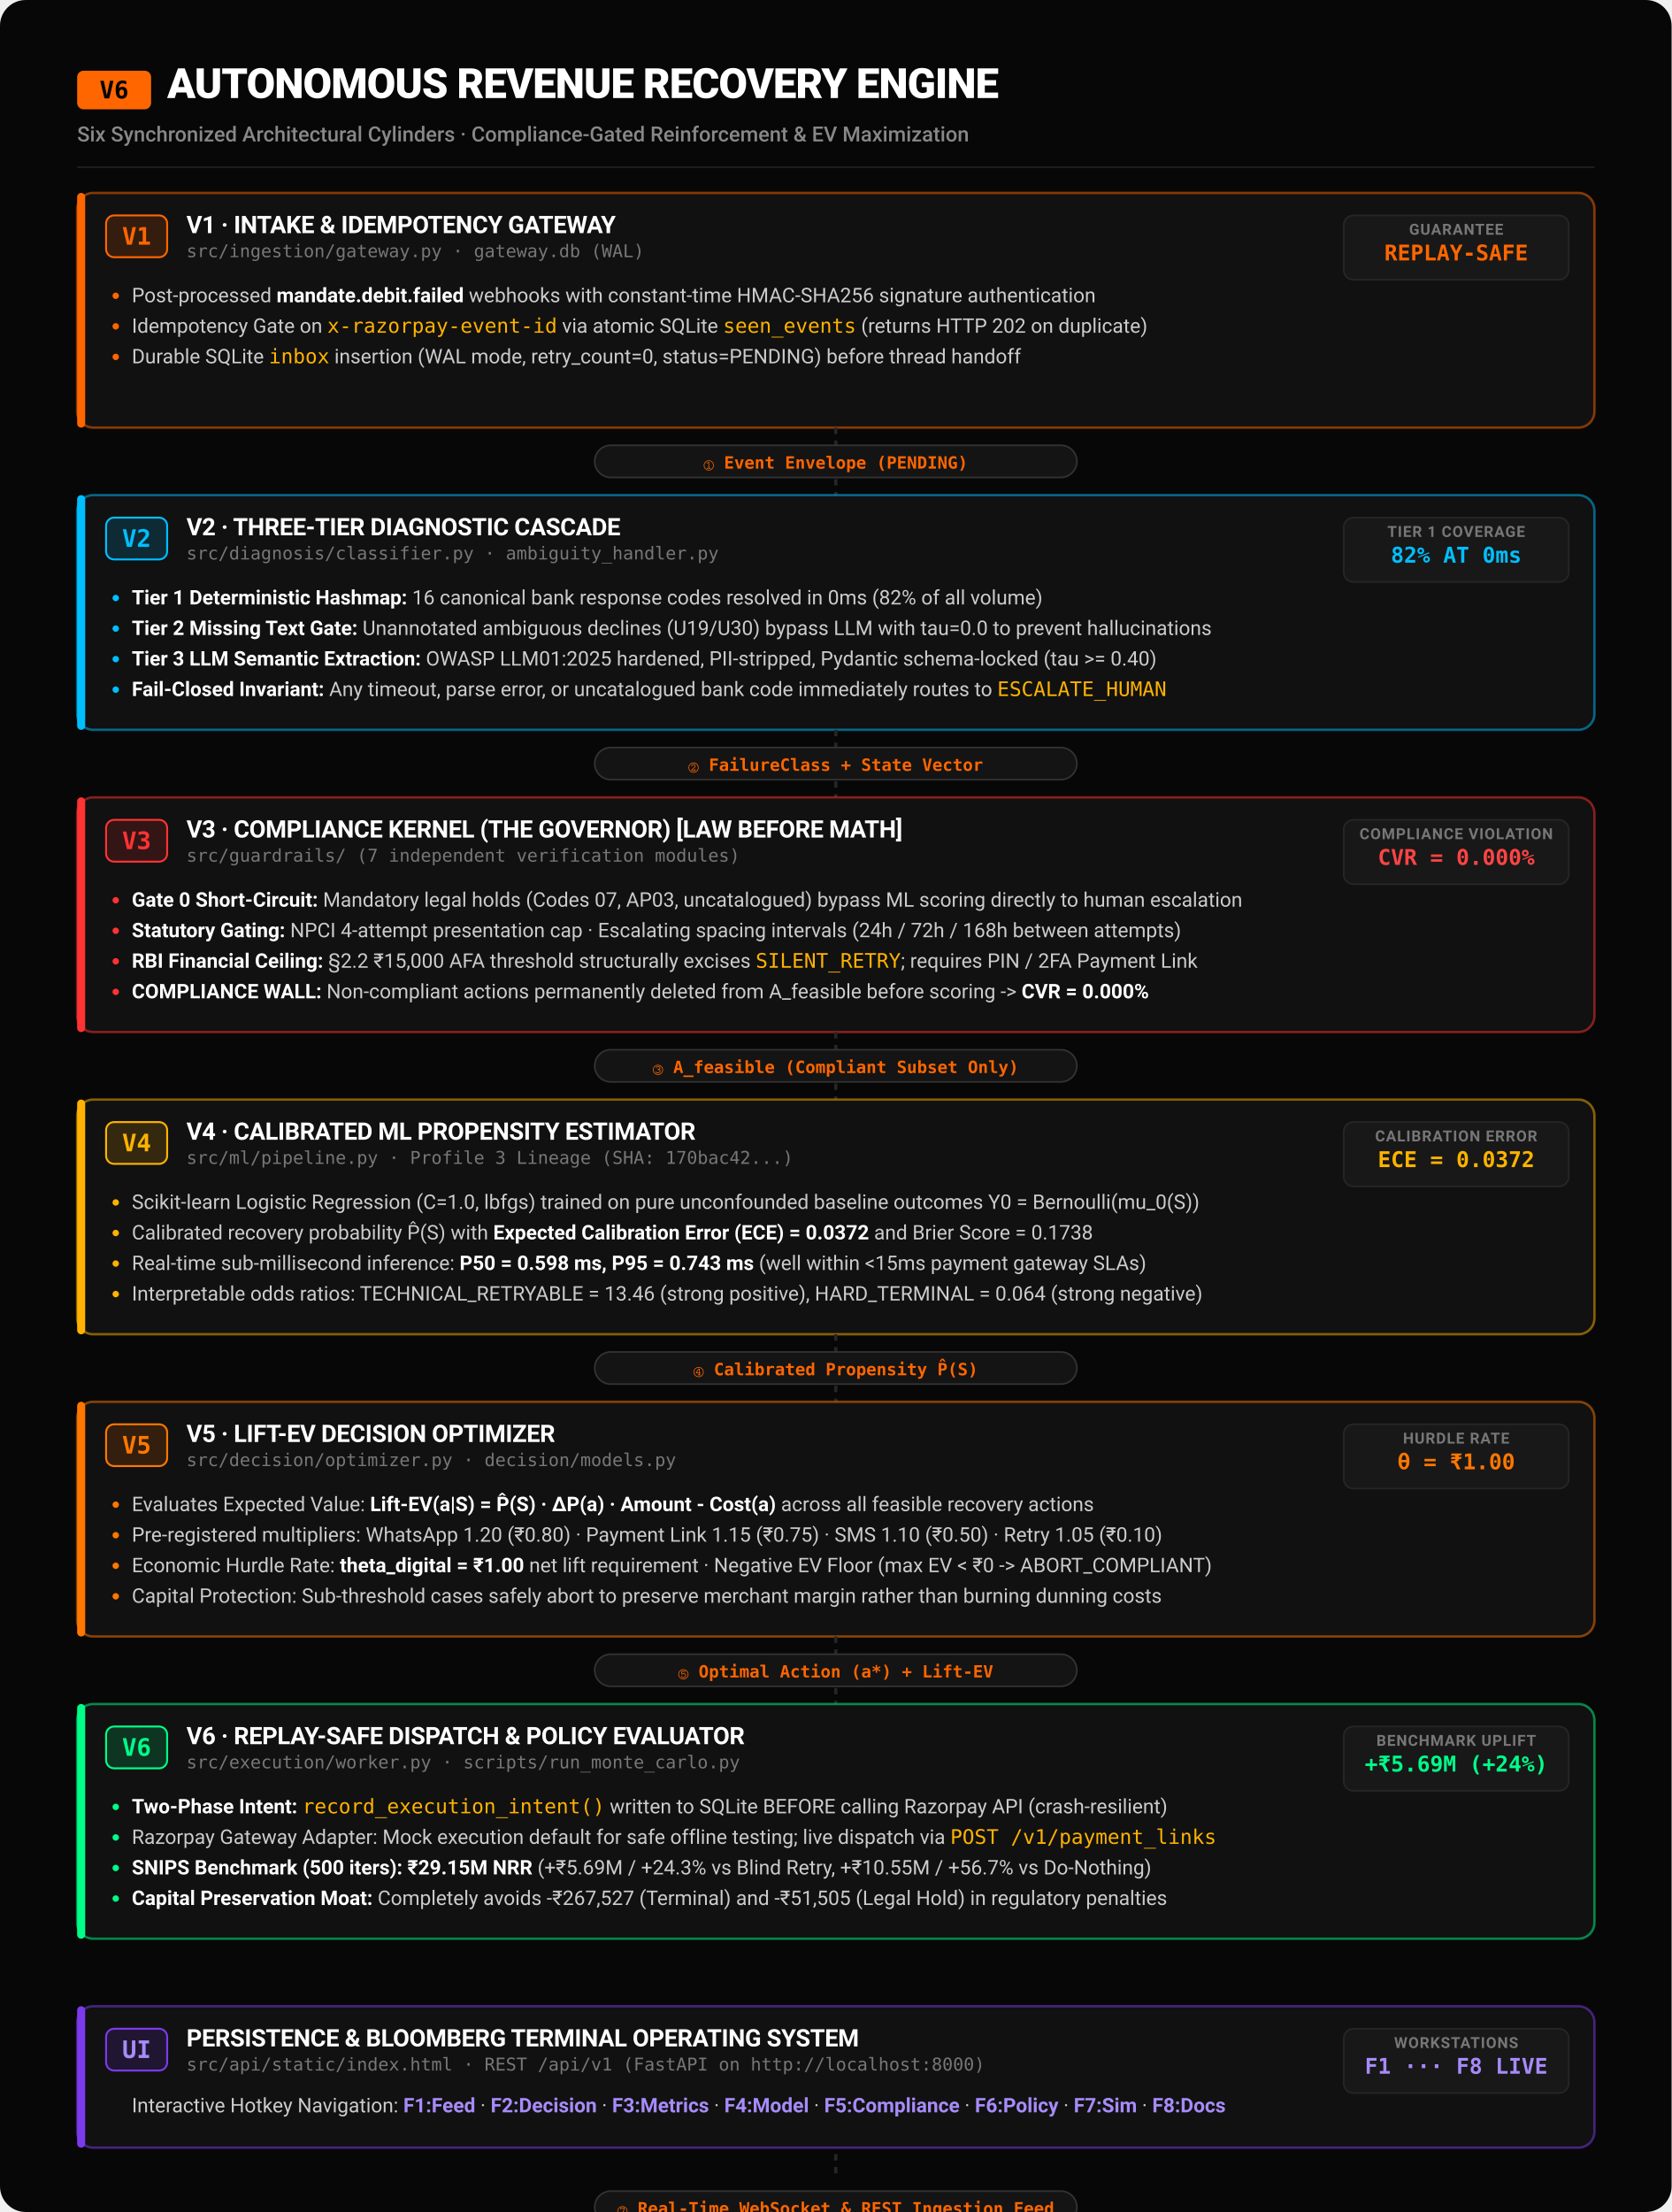
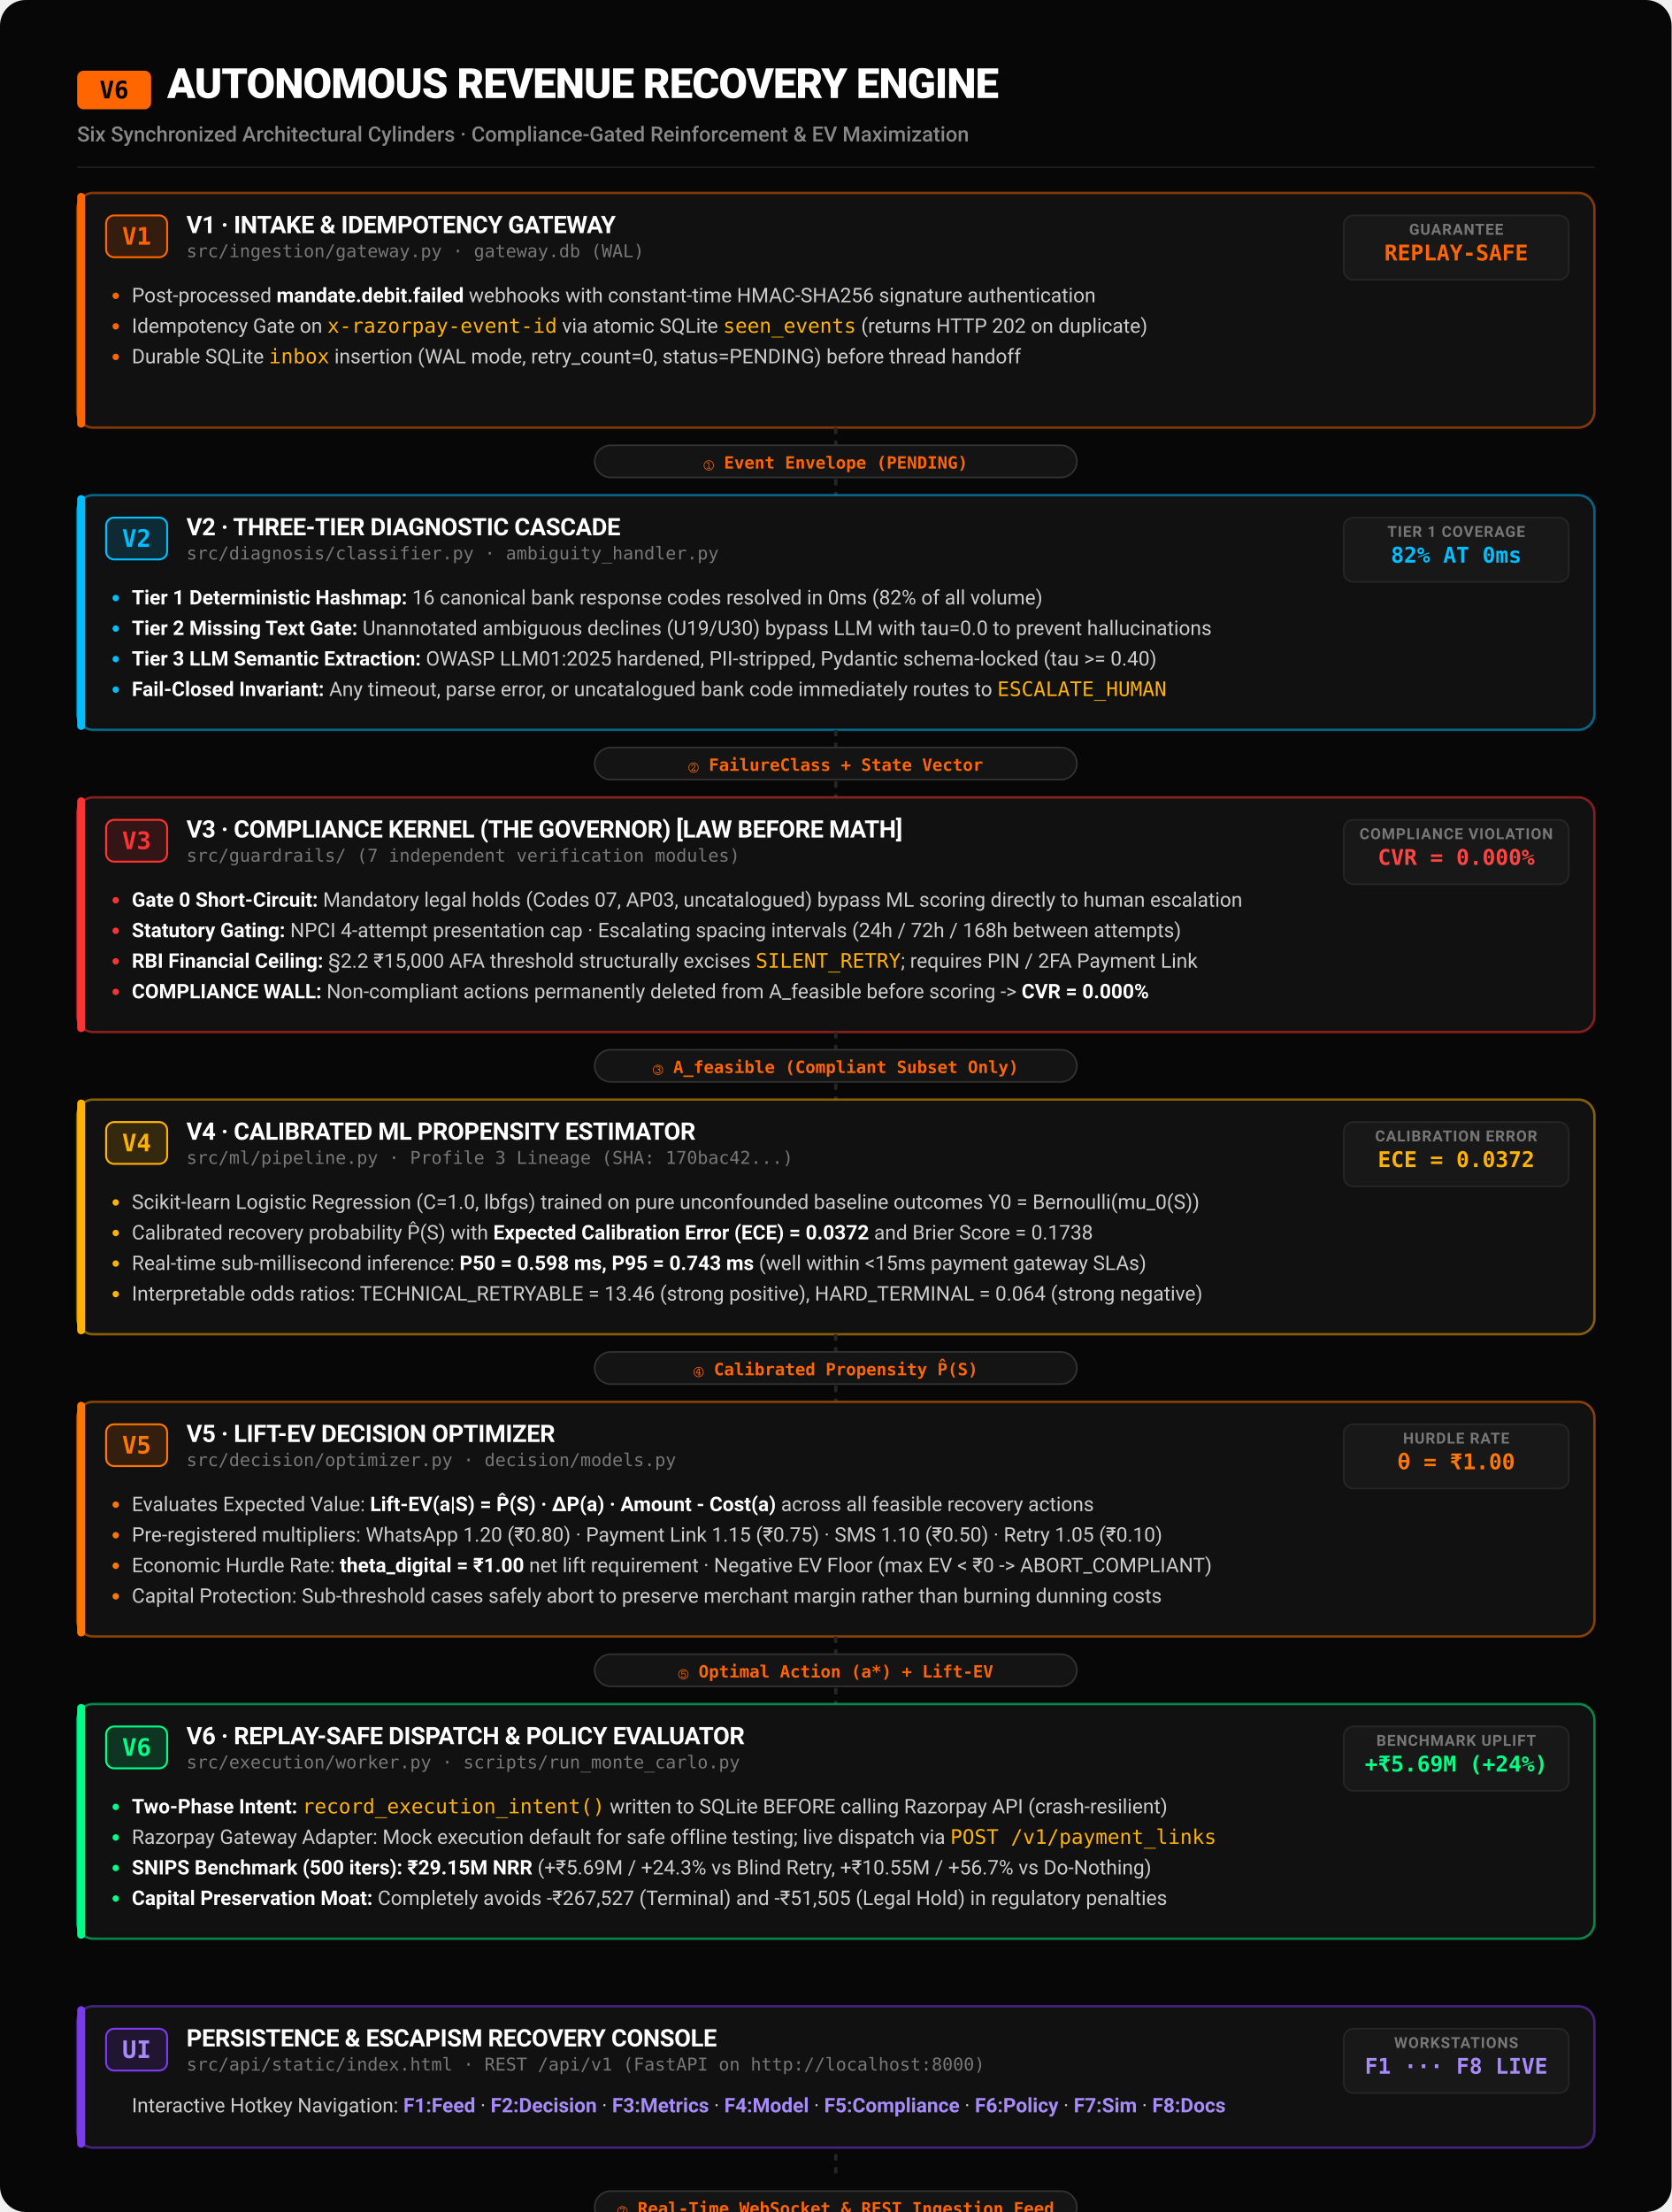
<svg xmlns="http://www.w3.org/2000/svg" viewBox="0 0 1040 1376" width="1040" height="1376">
  <defs>
    <style>
      .bg { fill: #070707; }
      .title { font-family: -apple-system, BlinkMacSystemFont, 'Segoe UI', Roboto, sans-serif; font-weight: 800; fill: #FFFFFF; font-size: 26px; letter-spacing: -0.5px; }
      .subtitle { font-family: -apple-system, BlinkMacSystemFont, 'Segoe UI', Roboto, sans-serif; font-weight: 500; fill: #888888; font-size: 13px; }
      .card-bg { fill: #111111; stroke-width: 1.5px; }
      .cylinder-num { font-family: 'SF Mono', Menlo, Consolas, monospace; font-weight: 800; font-size: 15px; text-anchor: middle; dominant-baseline: central; }
      .card-title { font-family: -apple-system, BlinkMacSystemFont, 'Segoe UI', Roboto, sans-serif; font-weight: 700; font-size: 15px; fill: #FFFFFF; letter-spacing: -0.2px; }
      .card-file { font-family: 'SF Mono', Menlo, Consolas, monospace; font-size: 11px; fill: #777777; }
      .card-body { font-family: -apple-system, BlinkMacSystemFont, 'Segoe UI', Roboto, sans-serif; font-weight: 400; font-size: 12.5px; fill: #CCCCCC; }
      .card-metric-lbl { font-family: -apple-system, BlinkMacSystemFont, 'Segoe UI', Roboto, sans-serif; font-size: 9.5px; font-weight: 700; fill: #777777; text-transform: uppercase; letter-spacing: 0.5px; }
      .card-metric-val { font-family: 'SF Mono', Menlo, Consolas, monospace; font-size: 13.5px; font-weight: 700; }
      .conn-line { stroke: #262626; stroke-width: 2px; stroke-dasharray: 4,4; }
      .conn-pill { fill: #141414; stroke: #333333; stroke-width: 1px; rx: 10px; ry: 10px; }
      .conn-text { font-family: 'SF Mono', Menlo, Consolas, monospace; font-size: 10.5px; font-weight: 600; fill: #FF6600; text-anchor: middle; dominant-baseline: central; }
    </style>
  </defs>
  <rect class="bg" width="1040" height="1376" rx="16" />
  <g transform="translate(48, 44)">
    <rect x="0" y="0" width="46" height="24" rx="4" fill="#FF6600" />
    <text x="23" y="12" class="cylinder-num" fill="#000000" font-size="12">V6</text>
    <text x="56" y="17" class="title">AUTONOMOUS REVENUE RECOVERY ENGINE</text>
    <text x="0" y="44" class="subtitle">Six Synchronized Architectural Cylinders · Compliance-Gated Reinforcement &amp; EV Maximization</text>
  </g>
  <line x1="48" y1="104" x2="992" y2="104" stroke="#1F1F1F" stroke-width="1" />
  <g transform="translate(48, 120)">
    <rect class="card-bg" width="944" height="146" rx="10" stroke="#FF6600" stroke-opacity="0.5" />
    <rect x="0" y="0" width="5" height="146" rx="2.5" fill="#FF6600" />
    <rect x="18" y="14" width="38" height="26" rx="5" fill="#FF6600" fill-opacity="0.15" stroke="#FF6600" stroke-width="1.2" />
    <text x="37" y="27" class="cylinder-num" fill="#FF6600">V1</text>
    <text x="68" y="25" class="card-title">V1 · INTAKE &amp; IDEMPOTENCY GATEWAY</text>
    <text x="68" y="40" class="card-file">src/ingestion/gateway.py · gateway.db (WAL)</text>
    <rect x="788" y="14" width="140" height="40" rx="6" fill="#181818" stroke="#262626" stroke-width="1" />
    <text x="858" y="26" class="card-metric-lbl" text-anchor="middle">GUARANTEE</text>
    <text x="858" y="42" class="card-metric-val" fill="#FF6600" text-anchor="middle">REPLAY-SAFE</text>
    <g transform="translate(22, 54)">
      <circle cx="2" cy="10" r="2" fill="#FF6600" />
      <text x="12" y="14" class="card-body">Post-processed <tspan font-weight="700" fill="#FFFFFF">mandate.debit.failed</tspan> webhooks with constant-time HMAC-SHA256 signature authentication</text>
      <circle cx="2" cy="29" r="2" fill="#FF6600" />
      <text x="12" y="33" class="card-body">Idempotency Gate on <tspan font-family="monospace" fill="#FFB300">x-razorpay-event-id</tspan> via atomic SQLite <tspan font-family="monospace" fill="#FFB300">seen_events</tspan> (returns HTTP 202 on duplicate)</text>
      <circle cx="2" cy="48" r="2" fill="#FF6600" />
      <text x="12" y="52" class="card-body">Durable SQLite <tspan font-family="monospace" fill="#FFB300">inbox</tspan> insertion (WAL mode, retry_count=0, status=PENDING) before thread handoff</text>
    </g>
  </g>
  <line x1="520" y1="266" x2="520" y2="308" class="conn-line" />
  <rect x="370" y="277" width="300" height="20" class="conn-pill" />
  <text x="520" y="287" class="conn-text">① Event Envelope (PENDING)</text>
  <g transform="translate(48, 308)">
    <rect class="card-bg" width="944" height="146" rx="10" stroke="#00BFFF" stroke-opacity="0.5" />
    <rect x="0" y="0" width="5" height="146" rx="2.5" fill="#00BFFF" />
    <rect x="18" y="14" width="38" height="26" rx="5" fill="#00BFFF" fill-opacity="0.15" stroke="#00BFFF" stroke-width="1.2" />
    <text x="37" y="27" class="cylinder-num" fill="#00BFFF">V2</text>
    <text x="68" y="25" class="card-title">V2 · THREE-TIER DIAGNOSTIC CASCADE</text>
    <text x="68" y="40" class="card-file">src/diagnosis/classifier.py · ambiguity_handler.py</text>
    <rect x="788" y="14" width="140" height="40" rx="6" fill="#181818" stroke="#262626" stroke-width="1" />
    <text x="858" y="26" class="card-metric-lbl" text-anchor="middle">TIER 1 COVERAGE</text>
    <text x="858" y="42" class="card-metric-val" fill="#00BFFF" text-anchor="middle">82% AT 0ms</text>
    <g transform="translate(22, 54)">
      <circle cx="2" cy="10" r="2" fill="#00BFFF" />
      <text x="12" y="14" class="card-body">
        <tspan font-weight="700" fill="#FFFFFF">Tier 1 Deterministic Hashmap:</tspan> 16 canonical bank response codes resolved in 0ms (82% of all volume)</text>
      <circle cx="2" cy="29" r="2" fill="#00BFFF" />
      <text x="12" y="33" class="card-body">
        <tspan font-weight="700" fill="#FFFFFF">Tier 2 Missing Text Gate:</tspan> Unannotated ambiguous declines (U19/U30) bypass LLM with tau=0.0 to prevent hallucinations</text>
      <circle cx="2" cy="48" r="2" fill="#00BFFF" />
      <text x="12" y="52" class="card-body">
        <tspan font-weight="700" fill="#FFFFFF">Tier 3 LLM Semantic Extraction:</tspan> OWASP LLM01:2025 hardened, PII-stripped, Pydantic schema-locked (tau &gt;= 0.40)</text>
      <circle cx="2" cy="67" r="2" fill="#00BFFF" />
      <text x="12" y="71" class="card-body">
        <tspan font-weight="700" fill="#FFFFFF">Fail-Closed Invariant:</tspan> Any timeout, parse error, or uncatalogued bank code immediately routes to <tspan font-family="monospace" fill="#FFB300">ESCALATE_HUMAN</tspan>
      </text>
    </g>
  </g>
  <line x1="520" y1="454" x2="520" y2="496" class="conn-line" />
  <rect x="370" y="465" width="300" height="20" class="conn-pill" />
  <text x="520" y="475" class="conn-text">② FailureClass + State Vector</text>
  <g transform="translate(48, 496)">
    <rect class="card-bg" width="944" height="146" rx="10" stroke="#FF3333" stroke-opacity="0.5" />
    <rect x="0" y="0" width="5" height="146" rx="2.5" fill="#FF3333" />
    <rect x="18" y="14" width="38" height="26" rx="5" fill="#FF3333" fill-opacity="0.15" stroke="#FF3333" stroke-width="1.2" />
    <text x="37" y="27" class="cylinder-num" fill="#FF3333">V3</text>
    <text x="68" y="25" class="card-title">V3 · COMPLIANCE KERNEL (THE GOVERNOR) [LAW BEFORE MATH]</text>
    <text x="68" y="40" class="card-file">src/guardrails/ (7 independent verification modules)</text>
    <rect x="788" y="14" width="140" height="40" rx="6" fill="#181818" stroke="#262626" stroke-width="1" />
    <text x="858" y="26" class="card-metric-lbl" text-anchor="middle">COMPLIANCE VIOLATION</text>
    <text x="858" y="42" class="card-metric-val" fill="#FF4444" text-anchor="middle">CVR = 0.000%</text>
    <g transform="translate(22, 54)">
      <circle cx="2" cy="10" r="2" fill="#FF3333" />
      <text x="12" y="14" class="card-body">
        <tspan font-weight="700" fill="#FFFFFF">Gate 0 Short-Circuit:</tspan> Mandatory legal holds (Codes 07, AP03, uncatalogued) bypass ML scoring directly to human escalation</text>
      <circle cx="2" cy="29" r="2" fill="#FF3333" />
      <text x="12" y="33" class="card-body">
        <tspan font-weight="700" fill="#FFFFFF">Statutory Gating:</tspan> NPCI 4-attempt presentation cap · Escalating spacing intervals (24h / 72h / 168h between attempts)</text>
      <circle cx="2" cy="48" r="2" fill="#FF3333" />
      <text x="12" y="52" class="card-body">
        <tspan font-weight="700" fill="#FFFFFF">RBI Financial Ceiling:</tspan> §2.2 ₹15,000 AFA threshold structurally excises <tspan font-family="monospace" fill="#FFB300">SILENT_RETRY</tspan>; requires PIN / 2FA Payment Link</text>
      <circle cx="2" cy="67" r="2" fill="#FF3333" />
      <text x="12" y="71" class="card-body">
        <tspan font-weight="700" fill="#FFFFFF">COMPLIANCE WALL:</tspan> Non-compliant actions permanently deleted from A_feasible before scoring -&gt; <tspan font-weight="700" fill="#FFFFFF">CVR = 0.000%</tspan>
      </text>
    </g>
  </g>
  <line x1="520" y1="642" x2="520" y2="684" class="conn-line" />
  <rect x="370" y="653" width="300" height="20" class="conn-pill" />
  <text x="520" y="663" class="conn-text">③ A_feasible (Compliant Subset Only)</text>
  <g transform="translate(48, 684)">
    <rect class="card-bg" width="944" height="146" rx="10" stroke="#FFB300" stroke-opacity="0.5" />
    <rect x="0" y="0" width="5" height="146" rx="2.5" fill="#FFB300" />
    <rect x="18" y="14" width="38" height="26" rx="5" fill="#FFB300" fill-opacity="0.15" stroke="#FFB300" stroke-width="1.2" />
    <text x="37" y="27" class="cylinder-num" fill="#FFB300">V4</text>
    <text x="68" y="25" class="card-title">V4 · CALIBRATED ML PROPENSITY ESTIMATOR</text>
    <text x="68" y="40" class="card-file">src/ml/pipeline.py · Profile 3 Lineage (SHA: 170bac42...)</text>
    <rect x="788" y="14" width="140" height="40" rx="6" fill="#181818" stroke="#262626" stroke-width="1" />
    <text x="858" y="26" class="card-metric-lbl" text-anchor="middle">CALIBRATION ERROR</text>
    <text x="858" y="42" class="card-metric-val" fill="#FFB300" text-anchor="middle">ECE = 0.0372</text>
    <g transform="translate(22, 54)">
      <circle cx="2" cy="10" r="2" fill="#FFB300" />
      <text x="12" y="14" class="card-body">Scikit-learn Logistic Regression (C=1.0, lbfgs) trained on pure unconfounded baseline outcomes Y0 = Bernoulli(mu_0(S))</text>
      <circle cx="2" cy="29" r="2" fill="#FFB300" />
      <text x="12" y="33" class="card-body">Calibrated recovery probability P̂(S) with <tspan font-weight="700" fill="#FFFFFF">Expected Calibration Error (ECE) = 0.0372</tspan> and Brier Score = 0.1738</text>
      <circle cx="2" cy="48" r="2" fill="#FFB300" />
      <text x="12" y="52" class="card-body">Real-time sub-millisecond inference: <tspan font-weight="700" fill="#FFFFFF">P50 = 0.598 ms, P95 = 0.743 ms</tspan> (well within &lt;15ms payment gateway SLAs)</text>
      <circle cx="2" cy="67" r="2" fill="#FFB300" />
      <text x="12" y="71" class="card-body">Interpretable odds ratios: TECHNICAL_RETRYABLE = 13.46 (strong positive), HARD_TERMINAL = 0.064 (strong negative)</text>
    </g>
  </g>
  <line x1="520" y1="830" x2="520" y2="872" class="conn-line" />
  <rect x="370" y="841" width="300" height="20" class="conn-pill" />
  <text x="520" y="851" class="conn-text">④ Calibrated Propensity P̂(S)</text>
  <g transform="translate(48, 872)">
    <rect class="card-bg" width="944" height="146" rx="10" stroke="#FF7700" stroke-opacity="0.5" />
    <rect x="0" y="0" width="5" height="146" rx="2.5" fill="#FF7700" />
    <rect x="18" y="14" width="38" height="26" rx="5" fill="#FF7700" fill-opacity="0.15" stroke="#FF7700" stroke-width="1.2" />
    <text x="37" y="27" class="cylinder-num" fill="#FF7700">V5</text>
    <text x="68" y="25" class="card-title">V5 · LIFT-EV DECISION OPTIMIZER</text>
    <text x="68" y="40" class="card-file">src/decision/optimizer.py · decision/models.py</text>
    <rect x="788" y="14" width="140" height="40" rx="6" fill="#181818" stroke="#262626" stroke-width="1" />
    <text x="858" y="26" class="card-metric-lbl" text-anchor="middle">HURDLE RATE</text>
    <text x="858" y="42" class="card-metric-val" fill="#FF7700" text-anchor="middle">θ = ₹1.00</text>
    <g transform="translate(22, 54)">
      <circle cx="2" cy="10" r="2" fill="#FF7700" />
      <text x="12" y="14" class="card-body">Evaluates Expected Value: <tspan font-weight="700" fill="#FFFFFF">Lift-EV(a|S) = P̂(S) · ΔP(a) · Amount - Cost(a)</tspan> across all feasible recovery actions</text>
      <circle cx="2" cy="29" r="2" fill="#FF7700" />
      <text x="12" y="33" class="card-body">Pre-registered multipliers: WhatsApp 1.20 (₹0.80) · Payment Link 1.15 (₹0.75) · SMS 1.10 (₹0.50) · Retry 1.05 (₹0.10)</text>
      <circle cx="2" cy="48" r="2" fill="#FF7700" />
      <text x="12" y="52" class="card-body">Economic Hurdle Rate: <tspan font-weight="700" fill="#FFFFFF">theta_digital = ₹1.00</tspan> net lift requirement · Negative EV Floor (max EV &lt; ₹0 -&gt; ABORT_COMPLIANT)</text>
      <circle cx="2" cy="67" r="2" fill="#FF7700" />
      <text x="12" y="71" class="card-body">Capital Protection: Sub-threshold cases safely abort to preserve merchant margin rather than burning dunning costs</text>
    </g>
  </g>
  <line x1="520" y1="1018" x2="520" y2="1060" class="conn-line" />
  <rect x="370" y="1029" width="300" height="20" class="conn-pill" />
  <text x="520" y="1039" class="conn-text">⑤ Optimal Action (a*) + Lift-EV</text>
  <g transform="translate(48, 1060)">
    <rect class="card-bg" width="944" height="146" rx="10" stroke="#00FF88" stroke-opacity="0.5" />
    <rect x="0" y="0" width="5" height="146" rx="2.5" fill="#00FF88" />
    <rect x="18" y="14" width="38" height="26" rx="5" fill="#00FF88" fill-opacity="0.15" stroke="#00FF88" stroke-width="1.2" />
    <text x="37" y="27" class="cylinder-num" fill="#00FF88">V6</text>
    <text x="68" y="25" class="card-title">V6 · REPLAY-SAFE DISPATCH &amp; POLICY EVALUATOR</text>
    <text x="68" y="40" class="card-file">src/execution/worker.py · scripts/run_monte_carlo.py</text>
    <rect x="788" y="14" width="140" height="40" rx="6" fill="#181818" stroke="#262626" stroke-width="1" />
    <text x="858" y="26" class="card-metric-lbl" text-anchor="middle">BENCHMARK UPLIFT</text>
    <text x="858" y="42" class="card-metric-val" fill="#00FF88" text-anchor="middle">+₹5.69M (+24%)</text>
    <g transform="translate(22, 54)">
      <circle cx="2" cy="10" r="2" fill="#00FF88" />
      <text x="12" y="14" class="card-body">
        <tspan font-weight="700" fill="#FFFFFF">Two-Phase Intent:</tspan>
        <tspan font-family="monospace" fill="#FFB300">record_execution_intent()</tspan> written to SQLite BEFORE calling Razorpay API (crash-resilient)</text>
      <circle cx="2" cy="29" r="2" fill="#00FF88" />
      <text x="12" y="33" class="card-body">Razorpay Gateway Adapter: Mock execution default for safe offline testing; live dispatch via <tspan font-family="monospace" fill="#FFB300">POST /v1/payment_links</tspan>
      </text>
      <circle cx="2" cy="48" r="2" fill="#00FF88" />
      <text x="12" y="52" class="card-body">
        <tspan font-weight="700" fill="#FFFFFF">SNIPS Benchmark (500 iters):</tspan>
        <tspan font-weight="700" fill="#FFFFFF">₹29.15M NRR</tspan> (+₹5.69M / +24.3% vs Blind Retry, +₹10.55M / +56.7% vs Do-Nothing)</text>
      <circle cx="2" cy="67" r="2" fill="#00FF88" />
      <text x="12" y="71" class="card-body">
        <tspan font-weight="700" fill="#FFFFFF">Capital Preservation Moat:</tspan> Completely avoids -₹267,527 (Terminal) and -₹51,505 (Legal Hold) in regulatory penalties</text>
    </g>
  </g>
  <line x1="520" y1="1352" x2="520" y2="1248" class="conn-line" />
  <rect x="370" y="1363" width="300" height="20" class="conn-pill" />
  <text x="520" y="1373" class="conn-text" fill="#8B5CF6">⑦ Real-Time WebSocket &amp; REST Ingestion Feed</text>
  <g transform="translate(48, 1248)">
    <rect class="card-bg" width="944" height="88" rx="10" stroke="#7C3AED" stroke-opacity="0.5" />
    <rect x="0" y="0" width="5" height="88" rx="2.5" fill="#7C3AED" />
    <rect x="18" y="14" width="38" height="26" rx="5" fill="#7C3AED" fill-opacity="0.15" stroke="#7C3AED" stroke-width="1.2" />
    <text x="37" y="27" class="cylinder-num" fill="#A78BFA">UI</text>
-     <text x="68" y="25" class="card-title">PERSISTENCE &amp; BLOOMBERG TERMINAL OPERATING SYSTEM</text>
+     <text x="68" y="25" class="card-title">PERSISTENCE &amp; ESCAPISM RECOVERY CONSOLE</text>
    <text x="68" y="40" class="card-file">src/api/static/index.html · REST /api/v1 (FastAPI on http://localhost:8000)</text>
    <rect x="788" y="14" width="140" height="40" rx="6" fill="#181818" stroke="#262626" stroke-width="1" />
    <text x="858" y="26" class="card-metric-lbl" text-anchor="middle">WORKSTATIONS</text>
    <text x="858" y="42" class="card-metric-val" fill="#A78BFA" text-anchor="middle">F1 ··· F8 LIVE</text>
    <g transform="translate(22, 54)">
      <text x="12" y="12" class="card-body">Interactive Hotkey Navigation: <tspan fill="#A78BFA" font-weight="700">F1:Feed</tspan> · <tspan fill="#A78BFA" font-weight="700">F2:Decision</tspan> · <tspan fill="#A78BFA" font-weight="700">F3:Metrics</tspan> · <tspan fill="#A78BFA" font-weight="700">F4:Model</tspan> · <tspan fill="#A78BFA" font-weight="700">F5:Compliance</tspan> · <tspan fill="#A78BFA" font-weight="700">F6:Policy</tspan> · <tspan fill="#A78BFA" font-weight="700">F7:Sim</tspan> · <tspan fill="#A78BFA" font-weight="700">F8:Docs</tspan>
      </text>
    </g>
  </g>
</svg>
